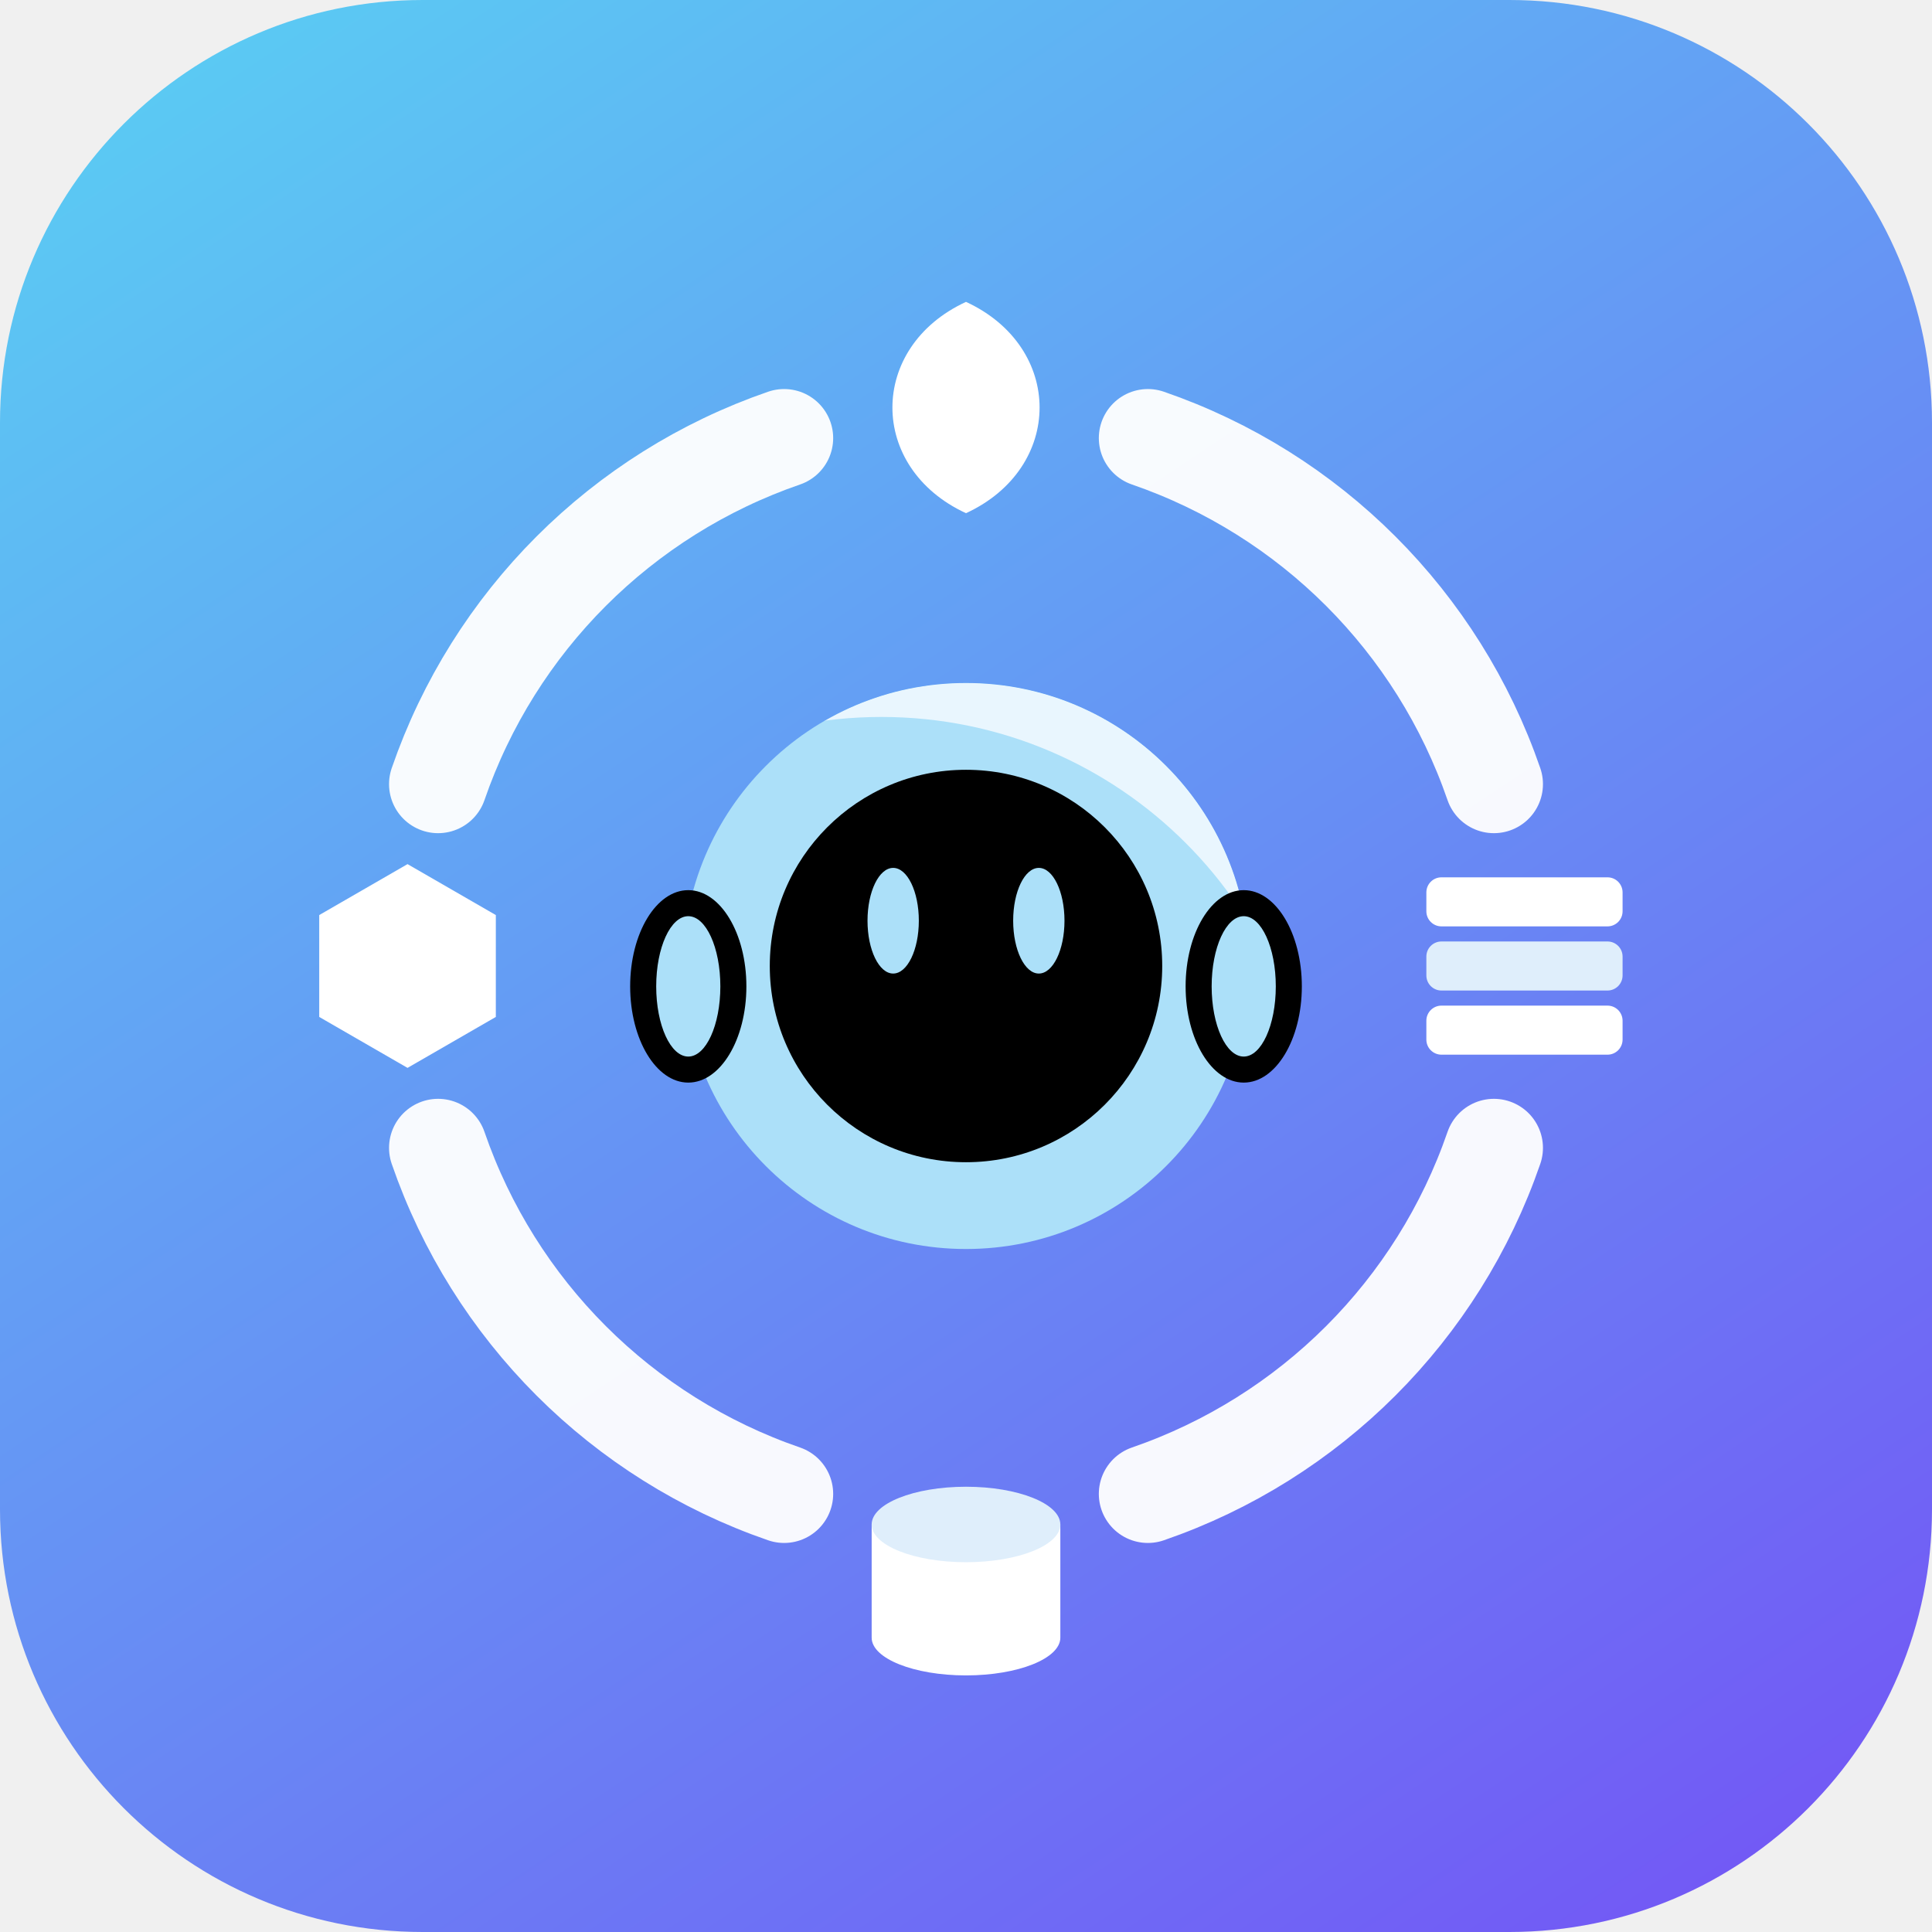
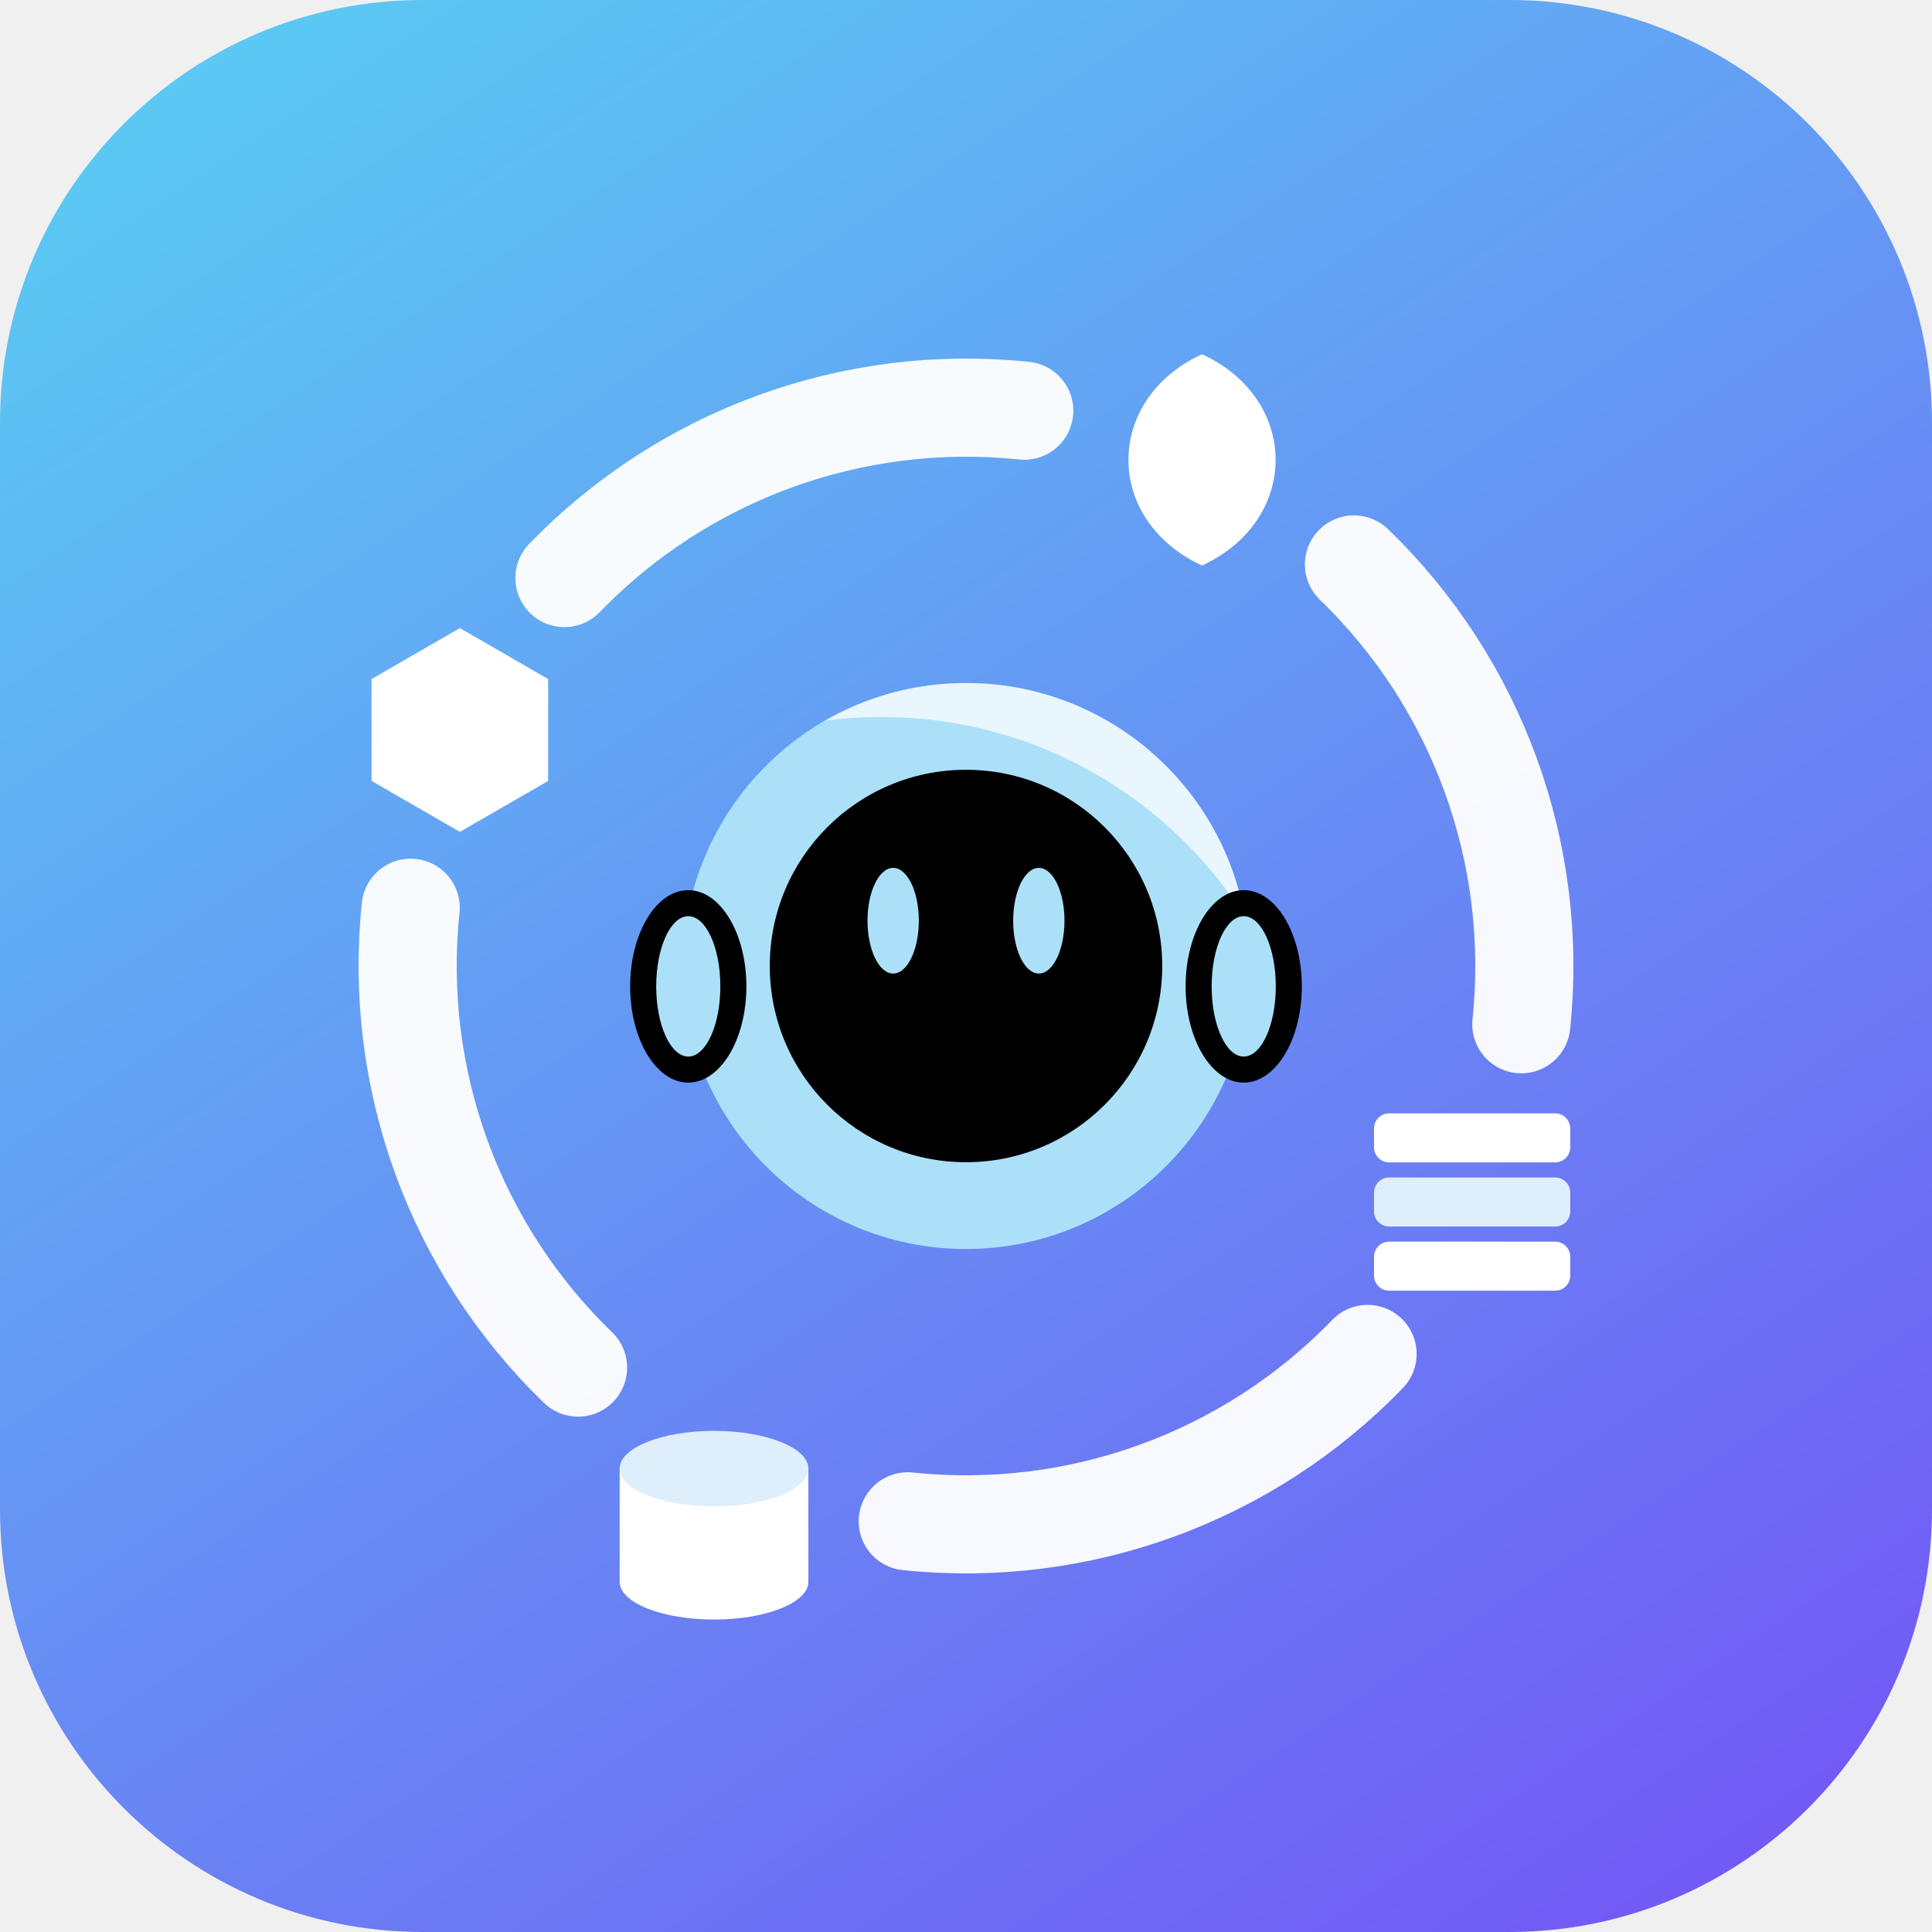
<svg xmlns="http://www.w3.org/2000/svg" viewBox="0 0 512 512" width="512" height="512" role="img" aria-label="唐三浪DBMan">
  <defs>
    <linearGradient id="bg" gradientUnits="userSpaceOnUse" x1="31" y1="31" x2="377" y2="550">
      <stop offset="0%" stop-color="#5BC9F3" />
      <stop offset="100%" stop-color="#725AF5" />
    </linearGradient>
    <mask id="halo">
      <rect width="512" height="512" fill="#000000" />
      <circle cx="256" cy="256" r="75" fill="#FFFFFF" />
      <circle cx="233.6" cy="304" r="114" fill="#000000" />
    </mask>
  </defs>
  <rect width="512" height="512" rx="112" fill="url(#bg)" />
-   <path d="M207.8 395.9 A148 148 0 0 1 116.1 304.2" fill="none" stroke="#FFFFFF" stroke-opacity="0.95" stroke-width="26" stroke-linecap="round" />
-   <path d="M116.1 207.8 A148 148 0 0 1 207.8 116.1" fill="none" stroke="#FFFFFF" stroke-opacity="0.95" stroke-width="26" stroke-linecap="round" />
-   <path d="M304.2 116.1 A148 148 0 0 1 395.9 207.8" fill="none" stroke="#FFFFFF" stroke-opacity="0.95" stroke-width="26" stroke-linecap="round" />
-   <path d="M395.9 304.2 A148 148 0 0 1 304.2 395.9" fill="none" stroke="#FFFFFF" stroke-opacity="0.95" stroke-width="26" stroke-linecap="round" />
-   <path d="M231 404 v30 a25 10 0 0 0 50 0 v-30 z" fill="#FFFFFF" />
-   <ellipse cx="256" cy="404" rx="25" ry="10" fill="#DFEEFB" />
-   <polygon points="108,229 131.4,242.5 131.4,269.5 108,283 84.6,269.5 84.6,242.5" fill="#FFFFFF" />
-   <path d="M256 80 C282 92 282 124 256 136 C230 124 230 92 256 80 Z" fill="#FFFFFF" />
-   <rect x="378" y="232.5" width="52" height="13" rx="4" fill="#FFFFFF" />
-   <rect x="378" y="249.5" width="52" height="13" rx="4" fill="#DFEEFB" />
-   <rect x="378" y="266.5" width="52" height="13" rx="4" fill="#FFFFFF" />
+   <g transform="rotate(25 256 256)">
+     <path d="M207.8 395.9 A148 148 0 0 1 116.1 304.2" fill="none" stroke="#FFFFFF" stroke-opacity="0.95" stroke-width="26" stroke-linecap="round" />
+     <path d="M116.1 207.8 A148 148 0 0 1 207.8 116.1" fill="none" stroke="#FFFFFF" stroke-opacity="0.95" stroke-width="26" stroke-linecap="round" />
+     <path d="M304.2 116.1 A148 148 0 0 1 395.9 207.8" fill="none" stroke="#FFFFFF" stroke-opacity="0.95" stroke-width="26" stroke-linecap="round" />
+     <path d="M395.9 304.2 A148 148 0 0 1 304.2 395.9" fill="none" stroke="#FFFFFF" stroke-opacity="0.95" stroke-width="26" stroke-linecap="round" />
+     <g transform="rotate(-25 256 414)">
+       <path d="M231 404 v30 a25 10 0 0 0 50 0 v-30 z" fill="#FFFFFF" />
+       <ellipse cx="256" cy="404" rx="25" ry="10" fill="#DFEEFB" />
+     </g>
+     <g transform="rotate(-25 108 256)">
+       <polygon points="108,229 131.4,242.5 131.4,269.5 108,283 84.6,269.5 84.6,242.5" fill="#FFFFFF" />
+     </g>
+     <g transform="rotate(-25 256 108)">
+       <path d="M256 80 C282 92 282 124 256 136 C230 124 230 92 256 80 Z" fill="#FFFFFF" />
+     </g>
+     <g transform="rotate(-25 404 256)">
+       <rect x="378" y="232.5" width="52" height="13" rx="4" fill="#FFFFFF" />
+       <rect x="378" y="249.5" width="52" height="13" rx="4" fill="#DFEEFB" />
+       <rect x="378" y="266.5" width="52" height="13" rx="4" fill="#FFFFFF" />
+     </g>
+   </g>
  <circle cx="256" cy="256" r="75" fill="#ACE0F9" />
  <circle cx="256" cy="256" r="75" fill="#E9F6FE" mask="url(#halo)" />
  <ellipse cx="182.4" cy="261.4" rx="15.4" ry="25.5" fill="#000000" />
  <ellipse cx="182.4" cy="261.4" rx="8.5" ry="18.6" fill="#ACE0F9" />
  <ellipse cx="329.6" cy="261.4" rx="15.4" ry="25.5" fill="#000000" />
  <ellipse cx="329.6" cy="261.4" rx="8.5" ry="18.6" fill="#ACE0F9" />
  <circle cx="256" cy="256" r="52" fill="#000000" />
  <ellipse cx="236.7" cy="244" rx="6.8" ry="14" fill="#ACE0F9" />
  <ellipse cx="275.3" cy="244" rx="6.8" ry="14" fill="#ACE0F9" />
</svg>
